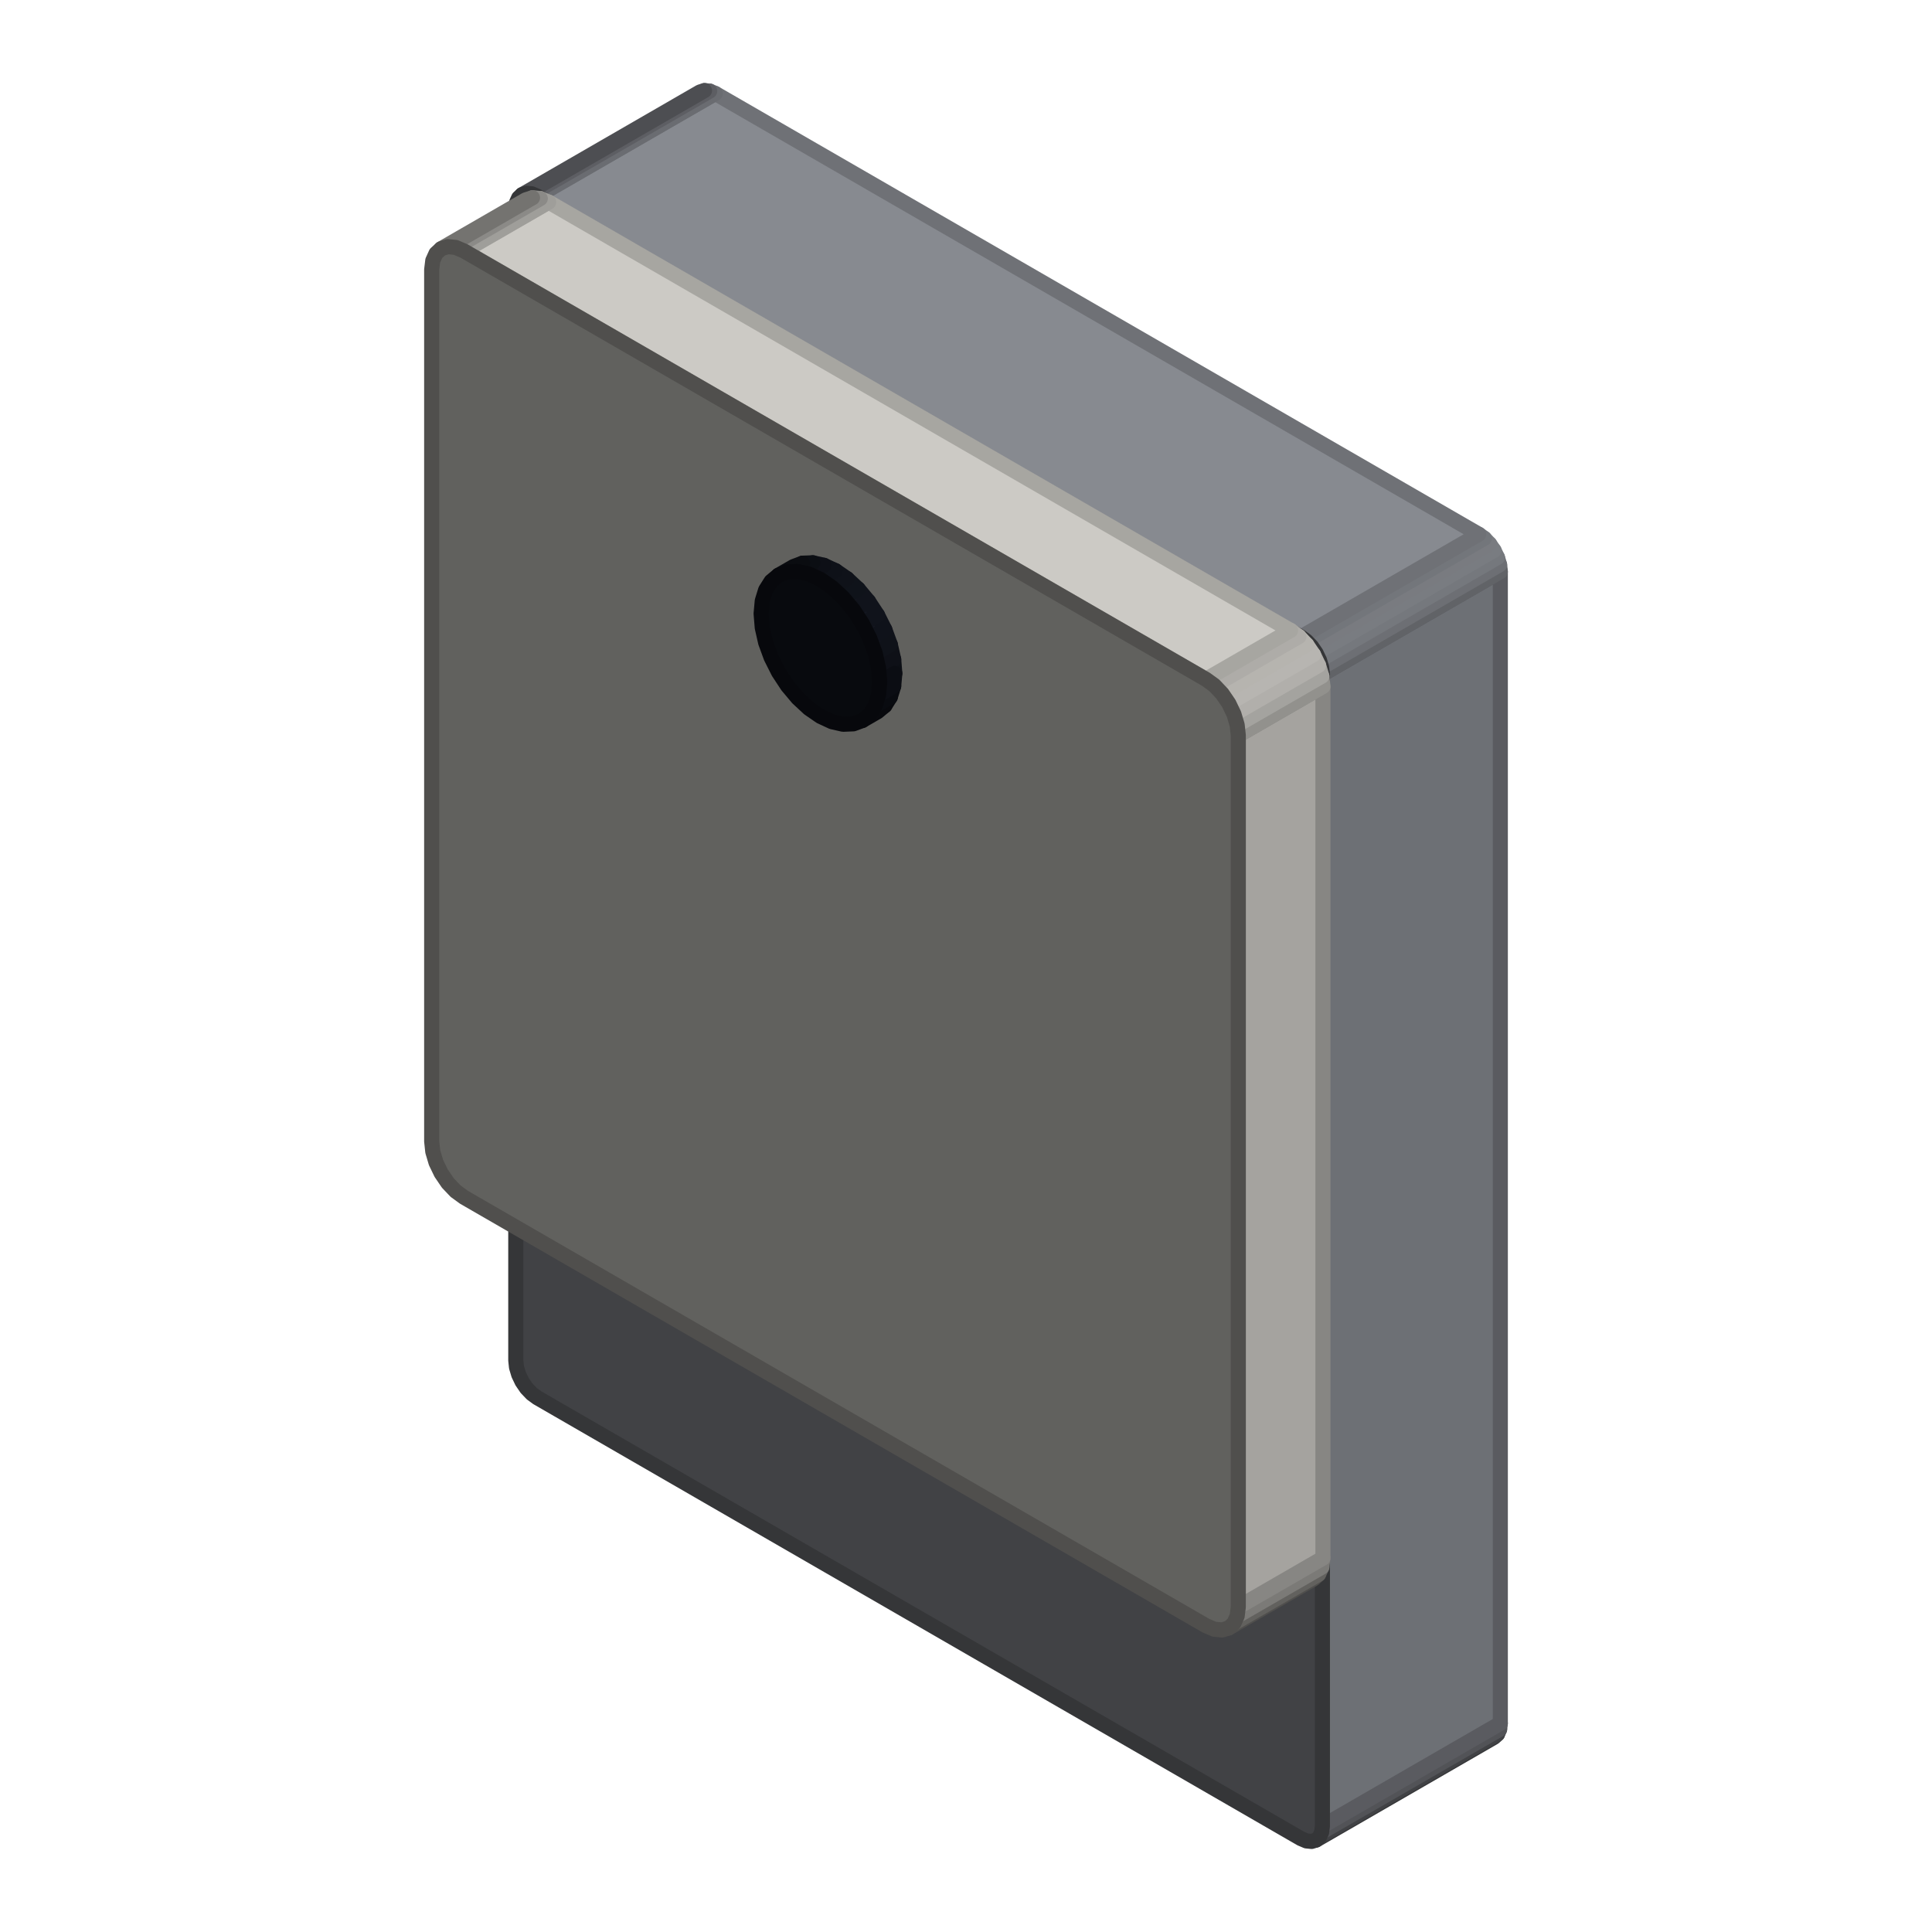
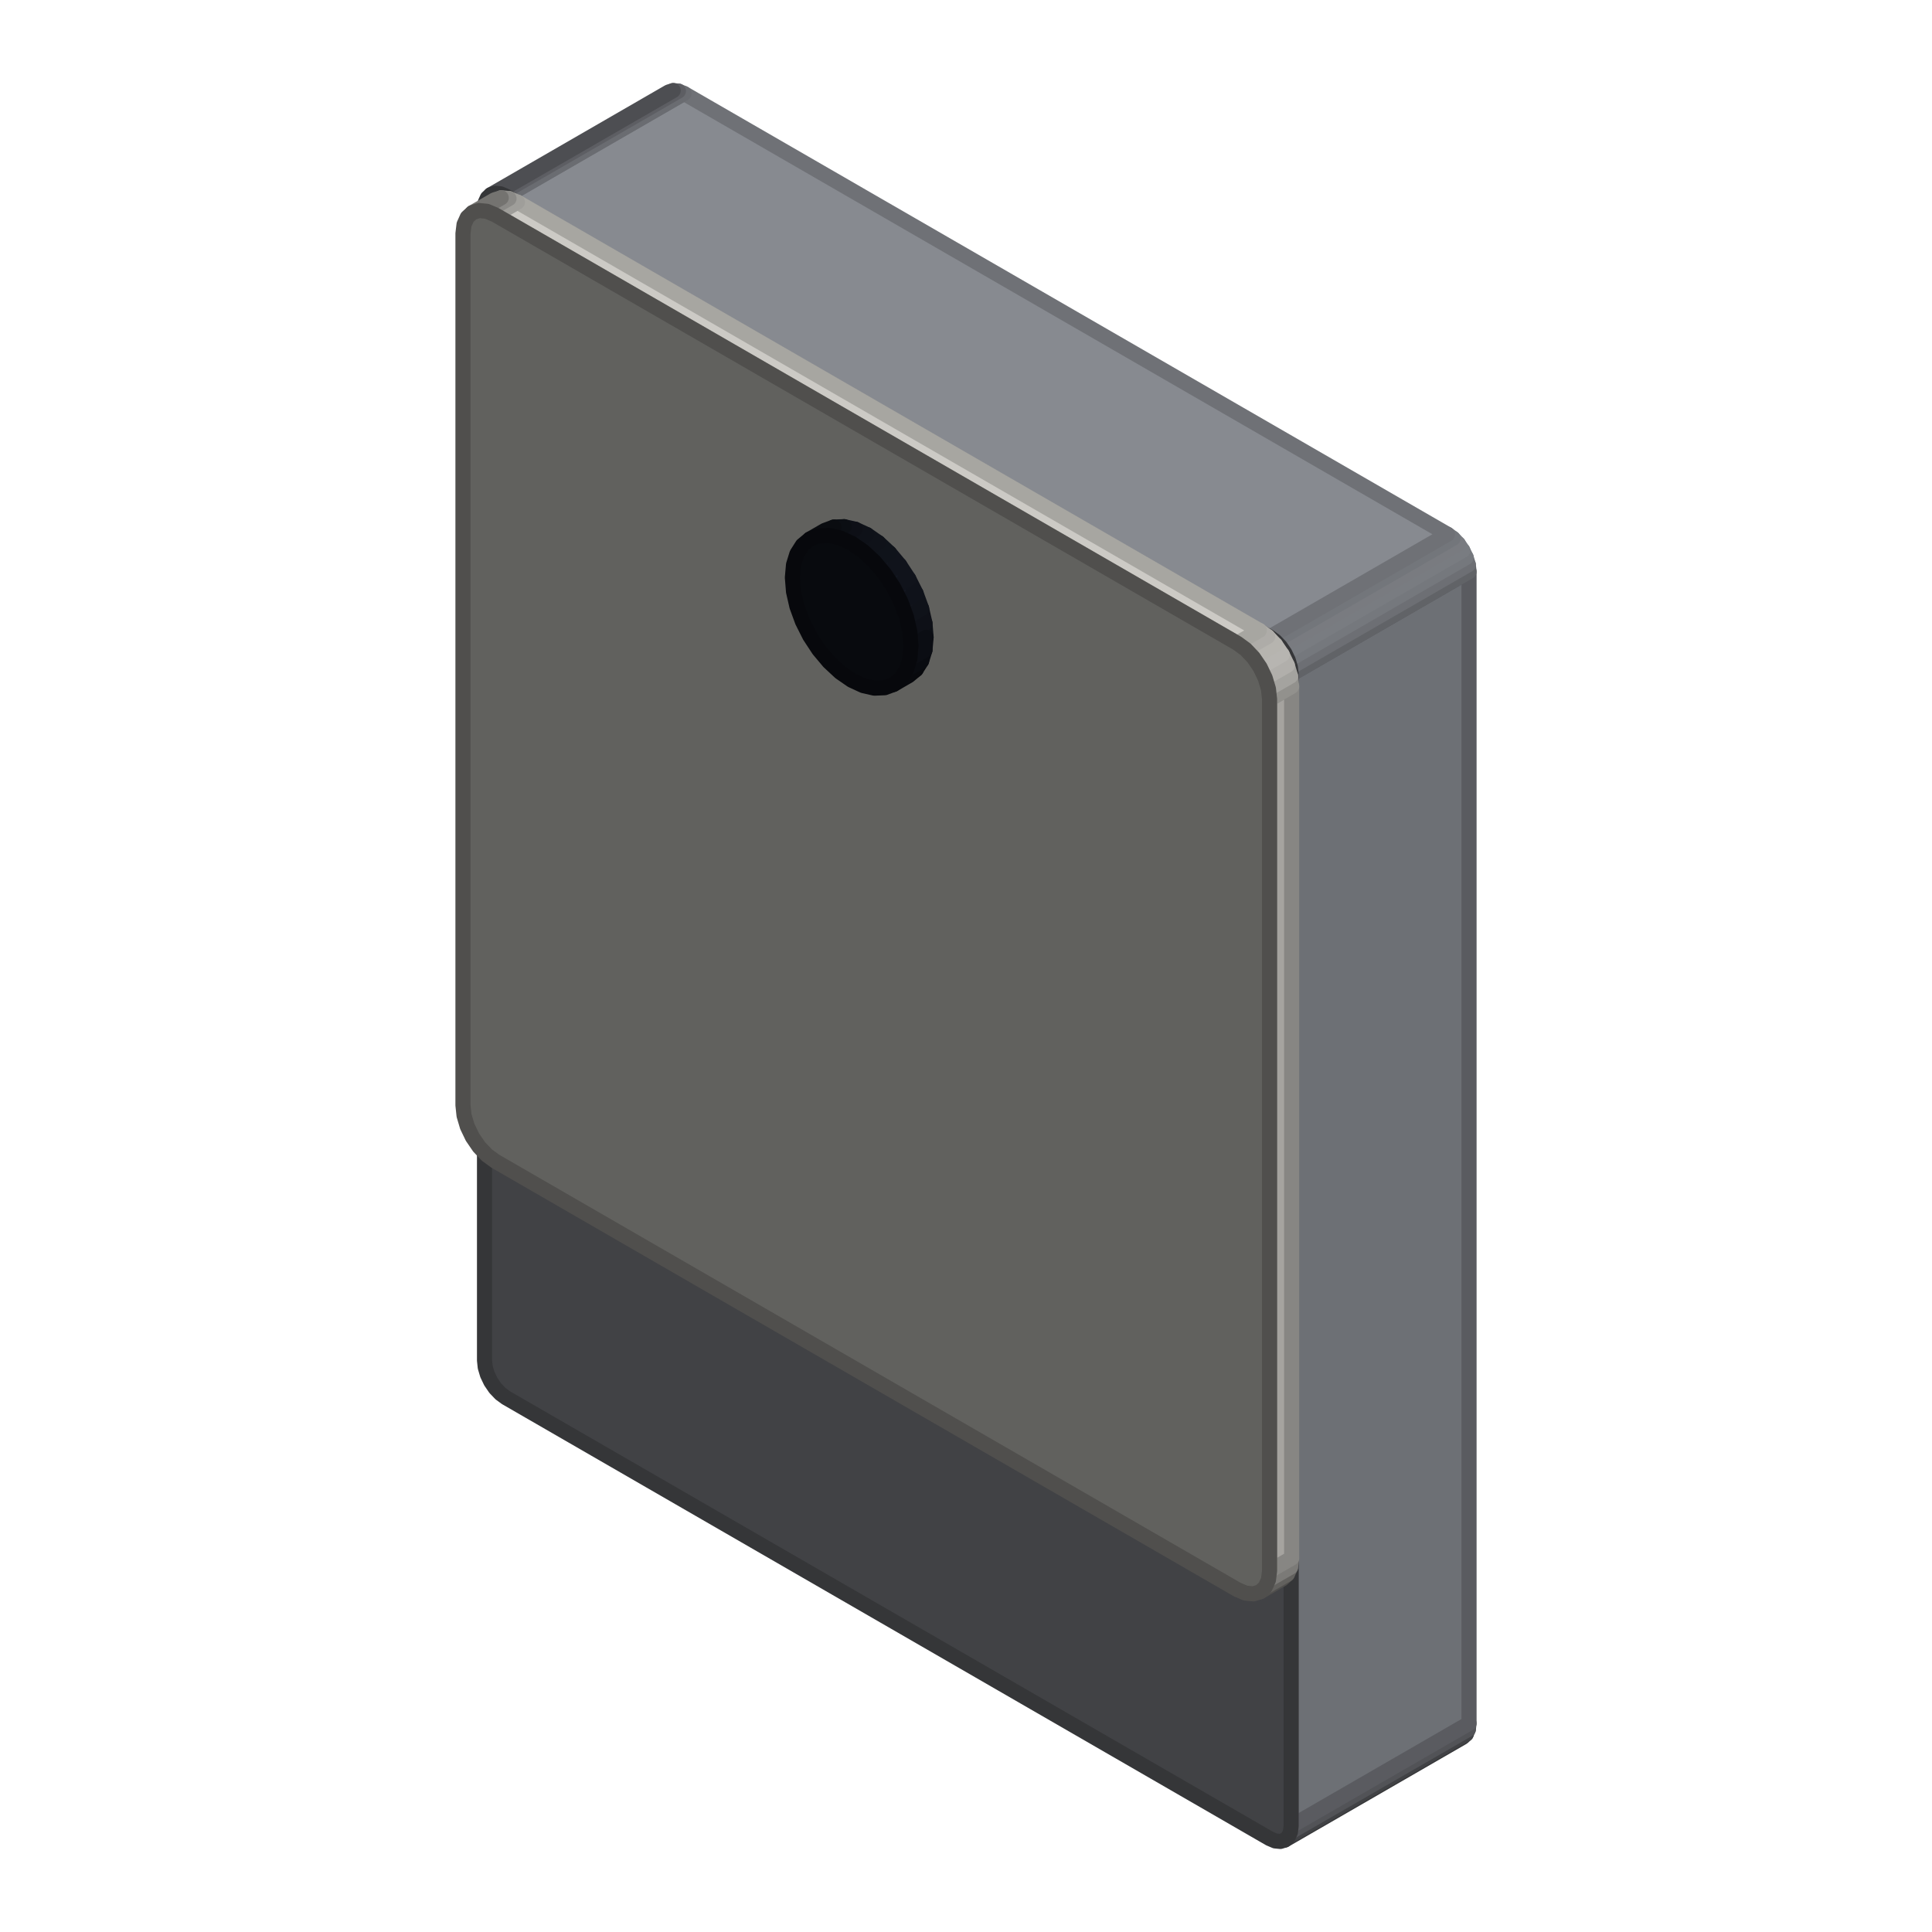
<svg xmlns="http://www.w3.org/2000/svg" viewBox="0 0 64 64" width="64" height="64" role="img" aria-label="Canary Vision (DevKitM host)">
  <g shape-rendering="geometricPrecision">
-     <path d="M49.491 57.551L49.605 57.446L43.71 60.849L43.597 60.954Z" fill="#414245" stroke="#353638" stroke-width=".5" stroke-linejoin="round" />
-     <path d="M49.605 57.446L49.676 57.288L43.782 60.691L43.71 60.849Z" fill="#4f5054" stroke="#414245" stroke-width=".5" stroke-linejoin="round" />
-     <path d="M49.676 57.288L49.7 57.089L43.806 60.492L43.782 60.691Z" fill="#64666a" stroke="#525357" stroke-width=".5" stroke-linejoin="round" />
-     <path d="M49.7 57.089L49.7 18.935L43.806 22.338L43.806 60.492Z" fill="#6d7075" stroke="#5a5b60" stroke-width=".5" stroke-linejoin="round" />
-     <path d="M49.7 18.935L49.676 18.708L43.782 22.111L43.806 22.338Z" fill="#76797e" stroke="#616367" stroke-width=".5" stroke-linejoin="round" />
-     <path d="M49.676 18.708L49.605 18.467L43.71 21.87L43.782 22.111Z" fill="#85888e" stroke="#6d6f74" stroke-width=".5" stroke-linejoin="round" />
-     <path d="M49.605 18.467L49.491 18.231L43.597 21.634L43.71 21.87Z" fill="#8f9298" stroke="#75787d" stroke-width=".5" stroke-linejoin="round" />
-     <path d="M49.491 18.231L49.343 18.014L43.449 21.417L43.597 21.634Z" fill="#94979e" stroke="#797c81" stroke-width=".5" stroke-linejoin="round" />
-     <path d="M49.343 18.014L49.171 17.833L43.277 21.236L43.449 21.417Z" fill="#93969d" stroke="#797b80" stroke-width=".5" stroke-linejoin="round" />
-     <path d="M49.171 17.833L48.986 17.698L43.092 21.101L43.277 21.236Z" fill="#8d8f96" stroke="#73767b" stroke-width=".5" stroke-linejoin="round" />
-     <path d="M48.986 17.698L23.695 3.096L17.8 6.499L43.092 21.101Z" fill="#878a90" stroke="#6f7176" stroke-width=".5" stroke-linejoin="round" />
-     <path d="M23.695 3.096L23.51 3.017L17.616 6.42L17.8 6.499Z" fill="#818389" stroke="#6a6c71" stroke-width=".5" stroke-linejoin="round" />
-     <path d="M23.51 3.017L23.337 3L17.443 6.403L17.616 6.42Z" fill="#717378" stroke="#5d5e63" stroke-width=".5" stroke-linejoin="round" />
-     <path d="M23.337 3L23.189 3.046L17.295 6.449L17.443 6.403Z" fill="#5e5f64" stroke="#4d4e52" stroke-width=".5" stroke-linejoin="round" />
-     <path d="M43.092 60.904L43.277 60.983L43.449 61L43.597 60.954L43.71 60.849L43.782 60.691L43.806 60.492L43.806 22.338L43.782 22.111L43.71 21.87L43.597 21.634L43.449 21.417L43.277 21.236L43.092 21.101L17.8 6.499L17.616 6.42L17.443 6.403L17.295 6.449L17.182 6.554L17.11 6.712L17.086 6.911L17.086 45.065L17.11 45.292L17.182 45.533L17.295 45.769L17.443 45.986L17.616 46.167L17.8 46.302Z" fill="#414245" stroke="#353638" stroke-width=".5" stroke-linejoin="round" />
-     <path d="M43.51 52.308L43.68 52.15L40.876 53.769L40.706 53.927Z" fill="#61615e" stroke="#504f4d" stroke-width=".5" stroke-linejoin="round" />
-     <path d="M43.68 52.15L43.788 51.913L40.983 53.532L40.876 53.769Z" fill="#777673" stroke="#62615e" stroke-width=".5" stroke-linejoin="round" />
-     <path d="M43.788 51.913L43.824 51.614L41.02 53.233L40.983 53.532Z" fill="#969591" stroke="#7b7a77" stroke-width=".5" stroke-linejoin="round" />
-     <path d="M43.824 51.614L43.824 22.74L41.02 24.359L41.02 53.233Z" fill="#a5a39f" stroke="#878683" stroke-width=".5" stroke-linejoin="round" />
-     <path d="M43.824 22.74L43.788 22.399L40.983 24.018L41.02 24.359Z" fill="#b2b1ac" stroke="#92918d" stroke-width=".5" stroke-linejoin="round" />
-     <path d="M43.788 22.399L43.68 22.039L40.876 23.658L40.983 24.018Z" fill="#c8c7c2" stroke="#a4a39f" stroke-width=".5" stroke-linejoin="round" />
-     <path d="M43.68 22.039L43.51 21.684L40.706 23.303L40.876 23.658Z" fill="#d8d6d0" stroke="#b1afab" stroke-width=".5" stroke-linejoin="round" />
-     <path d="M43.51 21.684L43.288 21.359L40.484 22.978L40.706 23.303Z" fill="#dfddd7" stroke="#b7b5b1" stroke-width=".5" stroke-linejoin="round" />
-     <path d="M43.288 21.359L43.03 21.086L40.226 22.705L40.484 22.978Z" fill="#dedcd6" stroke="#b6b4af" stroke-width=".5" stroke-linejoin="round" />
-     <path d="M43.03 21.086L42.752 20.884L39.948 22.503L40.226 22.705Z" fill="#d4d2cd" stroke="#aeaca8" stroke-width=".5" stroke-linejoin="round" />
-     <path d="M42.752 20.884L18.176 6.695L15.371 8.314L39.948 22.503Z" fill="#cccac5" stroke="#a7a6a1" stroke-width=".5" stroke-linejoin="round" />
-     <path d="M18.176 6.695L17.898 6.577L15.094 8.196L15.371 8.314Z" fill="#c2c1bc" stroke="#9f9e9a" stroke-width=".5" stroke-linejoin="round" />
-     <path d="M17.898 6.577L17.64 6.551L14.835 8.17L15.094 8.196Z" fill="#aaa9a4" stroke="#8b8a87" stroke-width=".5" stroke-linejoin="round" />
-     <path d="M17.64 6.551L17.418 6.62L14.614 8.239L14.835 8.17Z" fill="#8d8c88" stroke="#747370" stroke-width=".5" stroke-linejoin="round" />
-     <path d="M39.948 53.852L40.226 53.97L40.484 53.995L40.706 53.927L40.876 53.769L40.983 53.532L41.02 53.233L41.02 24.359L40.983 24.018L40.876 23.658L40.706 23.303L40.484 22.978L40.226 22.705L39.948 22.503L15.371 8.314L15.094 8.196L14.835 8.17L14.614 8.239L14.443 8.397L14.336 8.633L14.3 8.932L14.3 37.806L14.336 38.148L14.443 38.508L14.614 38.862L14.835 39.187L15.094 39.46L15.371 39.662Z" fill="#61615e" stroke="#504f4d" stroke-width=".5" stroke-linejoin="round" />
-     <path d="M29.642 22.307L29.605 21.843L29.104 22.132L29.142 22.596Z" fill="#0f121a" stroke="#0c0f15" stroke-width=".5" stroke-linejoin="round" />
-     <path d="M29.605 21.843L29.493 21.353L28.993 21.641L29.104 22.132Z" fill="#11141c" stroke="#0e1017" stroke-width=".5" stroke-linejoin="round" />
-     <path d="M29.493 21.353L29.311 20.856L28.811 21.144L28.993 21.641Z" fill="#12151e" stroke="#0f1219" stroke-width=".5" stroke-linejoin="round" />
-     <path d="M29.311 20.856L29.067 20.371L28.567 20.659L28.811 21.144Z" fill="#131620" stroke="#0f121a" stroke-width=".5" stroke-linejoin="round" />
-     <path d="M29.067 20.371L28.769 19.917L28.269 20.205L28.567 20.659Z" fill="#131721" stroke="#10131b" stroke-width=".5" stroke-linejoin="round" />
-     <path d="M28.769 19.917L28.429 19.511L27.929 19.8L28.269 20.205Z" fill="#131721" stroke="#10131b" stroke-width=".5" stroke-linejoin="round" />
-     <path d="M28.429 19.511L28.061 19.169L27.561 19.458L27.929 19.8Z" fill="#131720" stroke="#0f131a" stroke-width=".5" stroke-linejoin="round" />
-     <path d="M28.061 19.169L27.678 18.904L27.178 19.193L27.561 19.458Z" fill="#12161f" stroke="#0f1219" stroke-width=".5" stroke-linejoin="round" />
-     <path d="M27.678 18.904L27.294 18.726L26.794 19.015L27.178 19.193Z" fill="#11141d" stroke="#0e1118" stroke-width=".5" stroke-linejoin="round" />
-     <path d="M27.294 18.726L26.926 18.643L26.426 18.932L26.794 19.015Z" fill="#0f131a" stroke="#0d0f16" stroke-width=".5" stroke-linejoin="round" />
-     <path d="M26.926 18.643L26.586 18.656L26.086 18.945L26.426 18.932Z" fill="#0e1117" stroke="#0b0e13" stroke-width=".5" stroke-linejoin="round" />
-     <path d="M26.586 18.656L26.288 18.767L25.788 19.055L26.086 18.945Z" fill="#0c0e14" stroke="#0a0c10" stroke-width=".5" stroke-linejoin="round" />
-     <path d="M29.067 23.579L29.311 23.376L28.811 23.665L28.567 23.868Z" fill="#080a0e" stroke="#07080c" stroke-width=".5" stroke-linejoin="round" />
-     <path d="M29.311 23.376L29.493 23.089L28.993 23.378L28.811 23.665Z" fill="#090b10" stroke="#08090d" stroke-width=".5" stroke-linejoin="round" />
-     <path d="M29.493 23.089L29.605 22.728L29.104 23.017L28.993 23.378Z" fill="#0b0e13" stroke="#090b10" stroke-width=".5" stroke-linejoin="round" />
-     <path d="M29.605 22.728L29.642 22.307L29.142 22.596L29.104 23.017Z" fill="#0d1017" stroke="#0b0d13" stroke-width=".5" stroke-linejoin="round" />
-     <path d="M29.142 22.596L29.104 22.132L28.993 21.641L28.811 21.144L28.567 20.659L28.269 20.205L27.929 19.8L27.561 19.458L27.178 19.193L26.794 19.015L26.426 18.932L26.086 18.945L25.788 19.055L25.544 19.258L25.362 19.545L25.251 19.906L25.213 20.327L25.251 20.792L25.362 21.282L25.544 21.779L25.788 22.264L26.086 22.718L26.426 23.123L26.794 23.465L27.178 23.73L27.561 23.908L27.929 23.992L28.269 23.978L28.567 23.868L28.811 23.665L28.993 23.378L29.104 23.017Z" fill="#080a0e" stroke="#07080c" stroke-width=".5" stroke-linejoin="round" />
+     <path d="M48.455 57.551L48.569 57.446L42.675 60.849L42.561 60.954Z" fill="#414245" stroke="#353638" stroke-width=".5" stroke-linejoin="round" />
+     <path d="M48.569 57.446L48.64 57.288L42.746 60.691L42.675 60.849Z" fill="#4f5054" stroke="#414245" stroke-width=".5" stroke-linejoin="round" />
+     <path d="M48.64 57.288L48.664 57.089L42.77 60.492L42.746 60.691Z" fill="#64666a" stroke="#525357" stroke-width=".5" stroke-linejoin="round" />
+     <path d="M48.664 57.089L48.664 18.935L42.77 22.338L42.77 60.492Z" fill="#6d7075" stroke="#5a5b60" stroke-width=".5" stroke-linejoin="round" />
+     <path d="M48.664 18.935L48.64 18.708L42.746 22.111L42.77 22.338Z" fill="#76797e" stroke="#616367" stroke-width=".5" stroke-linejoin="round" />
+     <path d="M48.64 18.708L48.569 18.467L42.675 21.87L42.746 22.111Z" fill="#85888e" stroke="#6d6f74" stroke-width=".5" stroke-linejoin="round" />
+     <path d="M48.569 18.467L48.455 18.231L42.561 21.634L42.675 21.87Z" fill="#8f9298" stroke="#75787d" stroke-width=".5" stroke-linejoin="round" />
+     <path d="M48.455 18.231L48.307 18.014L42.413 21.417L42.561 21.634Z" fill="#94979e" stroke="#797c81" stroke-width=".5" stroke-linejoin="round" />
+     <path d="M48.307 18.014L48.135 17.833L42.241 21.236L42.413 21.417Z" fill="#93969d" stroke="#797b80" stroke-width=".5" stroke-linejoin="round" />
+     <path d="M48.135 17.833L47.95 17.698L42.056 21.101L42.241 21.236Z" fill="#8d8f96" stroke="#73767b" stroke-width=".5" stroke-linejoin="round" />
+     <path d="M47.95 17.698L22.659 3.096L16.764 6.499L42.056 21.101Z" fill="#878a90" stroke="#6f7176" stroke-width=".5" stroke-linejoin="round" />
+     <path d="M22.659 3.096L22.474 3.017L16.58 6.42L16.764 6.499Z" fill="#818389" stroke="#6a6c71" stroke-width=".5" stroke-linejoin="round" />
+     <path d="M22.474 3.017L22.301 3L16.407 6.403L16.58 6.42Z" fill="#717378" stroke="#5d5e63" stroke-width=".5" stroke-linejoin="round" />
+     <path d="M22.301 3L22.153 3.046L16.259 6.449L16.407 6.403Z" fill="#5e5f64" stroke="#4d4e52" stroke-width=".5" stroke-linejoin="round" />
+     <path d="M42.056 60.904L42.241 60.983L42.413 61L42.561 60.954L42.675 60.849L42.746 60.691L42.77 60.492L42.77 22.338L42.746 22.111L42.675 21.87L42.561 21.634L42.413 21.417L42.241 21.236L42.056 21.101L16.764 6.499L16.58 6.42L16.407 6.403L16.259 6.449L16.146 6.554L16.074 6.712L16.05 6.911L16.05 45.065L16.074 45.292L16.146 45.533L16.259 45.769L16.407 45.986L16.58 46.167L16.764 46.302Z" fill="#414245" stroke="#353638" stroke-width=".5" stroke-linejoin="round" />
+     <path d="M42.474 52.308L42.645 52.15L41.912 52.573L41.742 52.731Z" fill="#61615e" stroke="#504f4d" stroke-width=".5" stroke-linejoin="round" />
+     <path d="M42.645 52.15L42.752 51.914L42.019 52.336L41.912 52.573Z" fill="#777673" stroke="#62615e" stroke-width=".5" stroke-linejoin="round" />
+     <path d="M42.752 51.914L42.788 51.614L42.056 52.037L42.019 52.336Z" fill="#969591" stroke="#7b7a77" stroke-width=".5" stroke-linejoin="round" />
+     <path d="M42.788 51.614L42.788 22.74L42.056 23.163L42.056 52.037Z" fill="#a5a39f" stroke="#878683" stroke-width=".5" stroke-linejoin="round" />
+     <path d="M42.788 22.74L42.752 22.399L42.019 22.822L42.056 23.163Z" fill="#b2b1ac" stroke="#92918d" stroke-width=".5" stroke-linejoin="round" />
+     <path d="M42.752 22.399L42.645 22.039L41.912 22.462L42.019 22.822Z" fill="#c8c7c2" stroke="#a4a39f" stroke-width=".5" stroke-linejoin="round" />
+     <path d="M42.645 22.039L42.474 21.684L41.742 22.107L41.912 22.462Z" fill="#d8d6d0" stroke="#b1afab" stroke-width=".5" stroke-linejoin="round" />
+     <path d="M42.474 21.684L42.252 21.359L41.52 21.782L41.742 22.107Z" fill="#dfddd7" stroke="#b7b5b1" stroke-width=".5" stroke-linejoin="round" />
+     <path d="M42.252 21.359L41.994 21.087L41.261 21.509L41.52 21.782Z" fill="#dedcd6" stroke="#b6b4af" stroke-width=".5" stroke-linejoin="round" />
+     <path d="M41.994 21.087L41.716 20.884L40.984 21.307L41.261 21.509Z" fill="#d4d2cd" stroke="#aeaca8" stroke-width=".5" stroke-linejoin="round" />
+     <path d="M41.716 20.884L17.14 6.695L16.407 7.118L40.984 21.307Z" fill="#cccac5" stroke="#a7a6a1" stroke-width=".5" stroke-linejoin="round" />
+     <path d="M17.14 6.695L16.862 6.577L16.13 7L16.407 7.118Z" fill="#c2c1bc" stroke="#9f9e9a" stroke-width=".5" stroke-linejoin="round" />
+     <path d="M16.862 6.577L16.604 6.551L15.871 6.974L16.13 7Z" fill="#aaa9a4" stroke="#8b8a87" stroke-width=".5" stroke-linejoin="round" />
+     <path d="M16.604 6.551L16.382 6.62L15.649 7.043L15.871 6.974Z" fill="#8d8c88" stroke="#747370" stroke-width=".5" stroke-linejoin="round" />
+     <path d="M40.984 52.656L41.261 52.774L41.52 52.799L41.742 52.731L41.912 52.573L42.019 52.336L42.056 52.037L42.056 23.163L42.019 22.822L41.912 22.462L41.742 22.107L41.52 21.782L41.261 21.509L40.984 21.307L16.407 7.118L16.13 7L15.871 6.974L15.649 7.043L15.479 7.2L15.372 7.437L15.336 7.736L15.336 36.61L15.372 36.952L15.479 37.312L15.649 37.666L15.871 37.991L16.13 38.264L16.407 38.466Z" fill="#61615e" stroke="#504f4d" stroke-width=".5" stroke-linejoin="round" />
+     <path d="M30.678 21.111L30.641 20.647L30.14 20.935L30.178 21.4Z" fill="#0f121a" stroke="#0c0f15" stroke-width=".5" stroke-linejoin="round" />
+     <path d="M30.641 20.647L30.529 20.157L30.029 20.445L30.14 20.935Z" fill="#11141c" stroke="#0e1017" stroke-width=".5" stroke-linejoin="round" />
+     <path d="M30.529 20.157L30.347 19.66L29.847 19.948L30.029 20.445Z" fill="#12151e" stroke="#0f1219" stroke-width=".5" stroke-linejoin="round" />
+     <path d="M30.347 19.66L30.103 19.175L29.603 19.463L29.847 19.948Z" fill="#131620" stroke="#0f121a" stroke-width=".5" stroke-linejoin="round" />
+     <path d="M30.103 19.175L29.805 18.721L29.305 19.009L29.603 19.463Z" fill="#131721" stroke="#10131b" stroke-width=".5" stroke-linejoin="round" />
+     <path d="M29.805 18.721L29.465 18.315L28.965 18.604L29.305 19.009Z" fill="#131721" stroke="#10131b" stroke-width=".5" stroke-linejoin="round" />
+     <path d="M29.465 18.315L29.097 17.973L28.597 18.262L28.965 18.604Z" fill="#131720" stroke="#0f131a" stroke-width=".5" stroke-linejoin="round" />
+     <path d="M29.097 17.973L28.714 17.708L28.213 17.997L28.597 18.262Z" fill="#12161f" stroke="#0f1219" stroke-width=".5" stroke-linejoin="round" />
+     <path d="M28.714 17.708L28.33 17.53L27.83 17.819L28.213 17.997Z" fill="#11141d" stroke="#0e1118" stroke-width=".5" stroke-linejoin="round" />
+     <path d="M28.33 17.53L27.962 17.447L27.462 17.735L27.83 17.819Z" fill="#0f131a" stroke="#0d0f16" stroke-width=".5" stroke-linejoin="round" />
+     <path d="M27.962 17.447L27.622 17.46L27.122 17.749L27.462 17.735Z" fill="#0e1117" stroke="#0b0e13" stroke-width=".5" stroke-linejoin="round" />
+     <path d="M27.622 17.46L27.324 17.57L26.824 17.859L27.122 17.749Z" fill="#0c0e14" stroke="#0a0c10" stroke-width=".5" stroke-linejoin="round" />
+     <path d="M30.103 22.383L30.347 22.18L29.847 22.469L29.603 22.672Z" fill="#080a0e" stroke="#07080c" stroke-width=".5" stroke-linejoin="round" />
+     <path d="M30.347 22.18L30.529 21.893L30.029 22.182L29.847 22.469Z" fill="#090b10" stroke="#08090d" stroke-width=".5" stroke-linejoin="round" />
+     <path d="M30.529 21.893L30.641 21.532L30.14 21.821L30.029 22.182Z" fill="#0b0e13" stroke="#090b10" stroke-width=".5" stroke-linejoin="round" />
+     <path d="M30.641 21.532L30.678 21.111L30.178 21.4L30.14 21.821Z" fill="#0d1017" stroke="#0b0d13" stroke-width=".5" stroke-linejoin="round" />
+     <path d="M30.178 21.4L30.14 20.935L30.029 20.445L29.847 19.948L29.603 19.463L29.305 19.009L28.965 18.604L28.597 18.262L28.213 17.997L27.83 17.819L27.462 17.735L27.122 17.749L26.824 17.859L26.58 18.062L26.398 18.349L26.286 18.71L26.249 19.131L26.286 19.596L26.398 20.086L26.58 20.583L26.824 21.068L27.122 21.522L27.462 21.927L27.83 22.269L28.213 22.534L28.597 22.712L28.965 22.796L29.305 22.782L29.603 22.672L29.847 22.469L30.029 22.182L30.14 21.821Z" fill="#080a0e" stroke="#07080c" stroke-width=".5" stroke-linejoin="round" />
  </g>
</svg>
